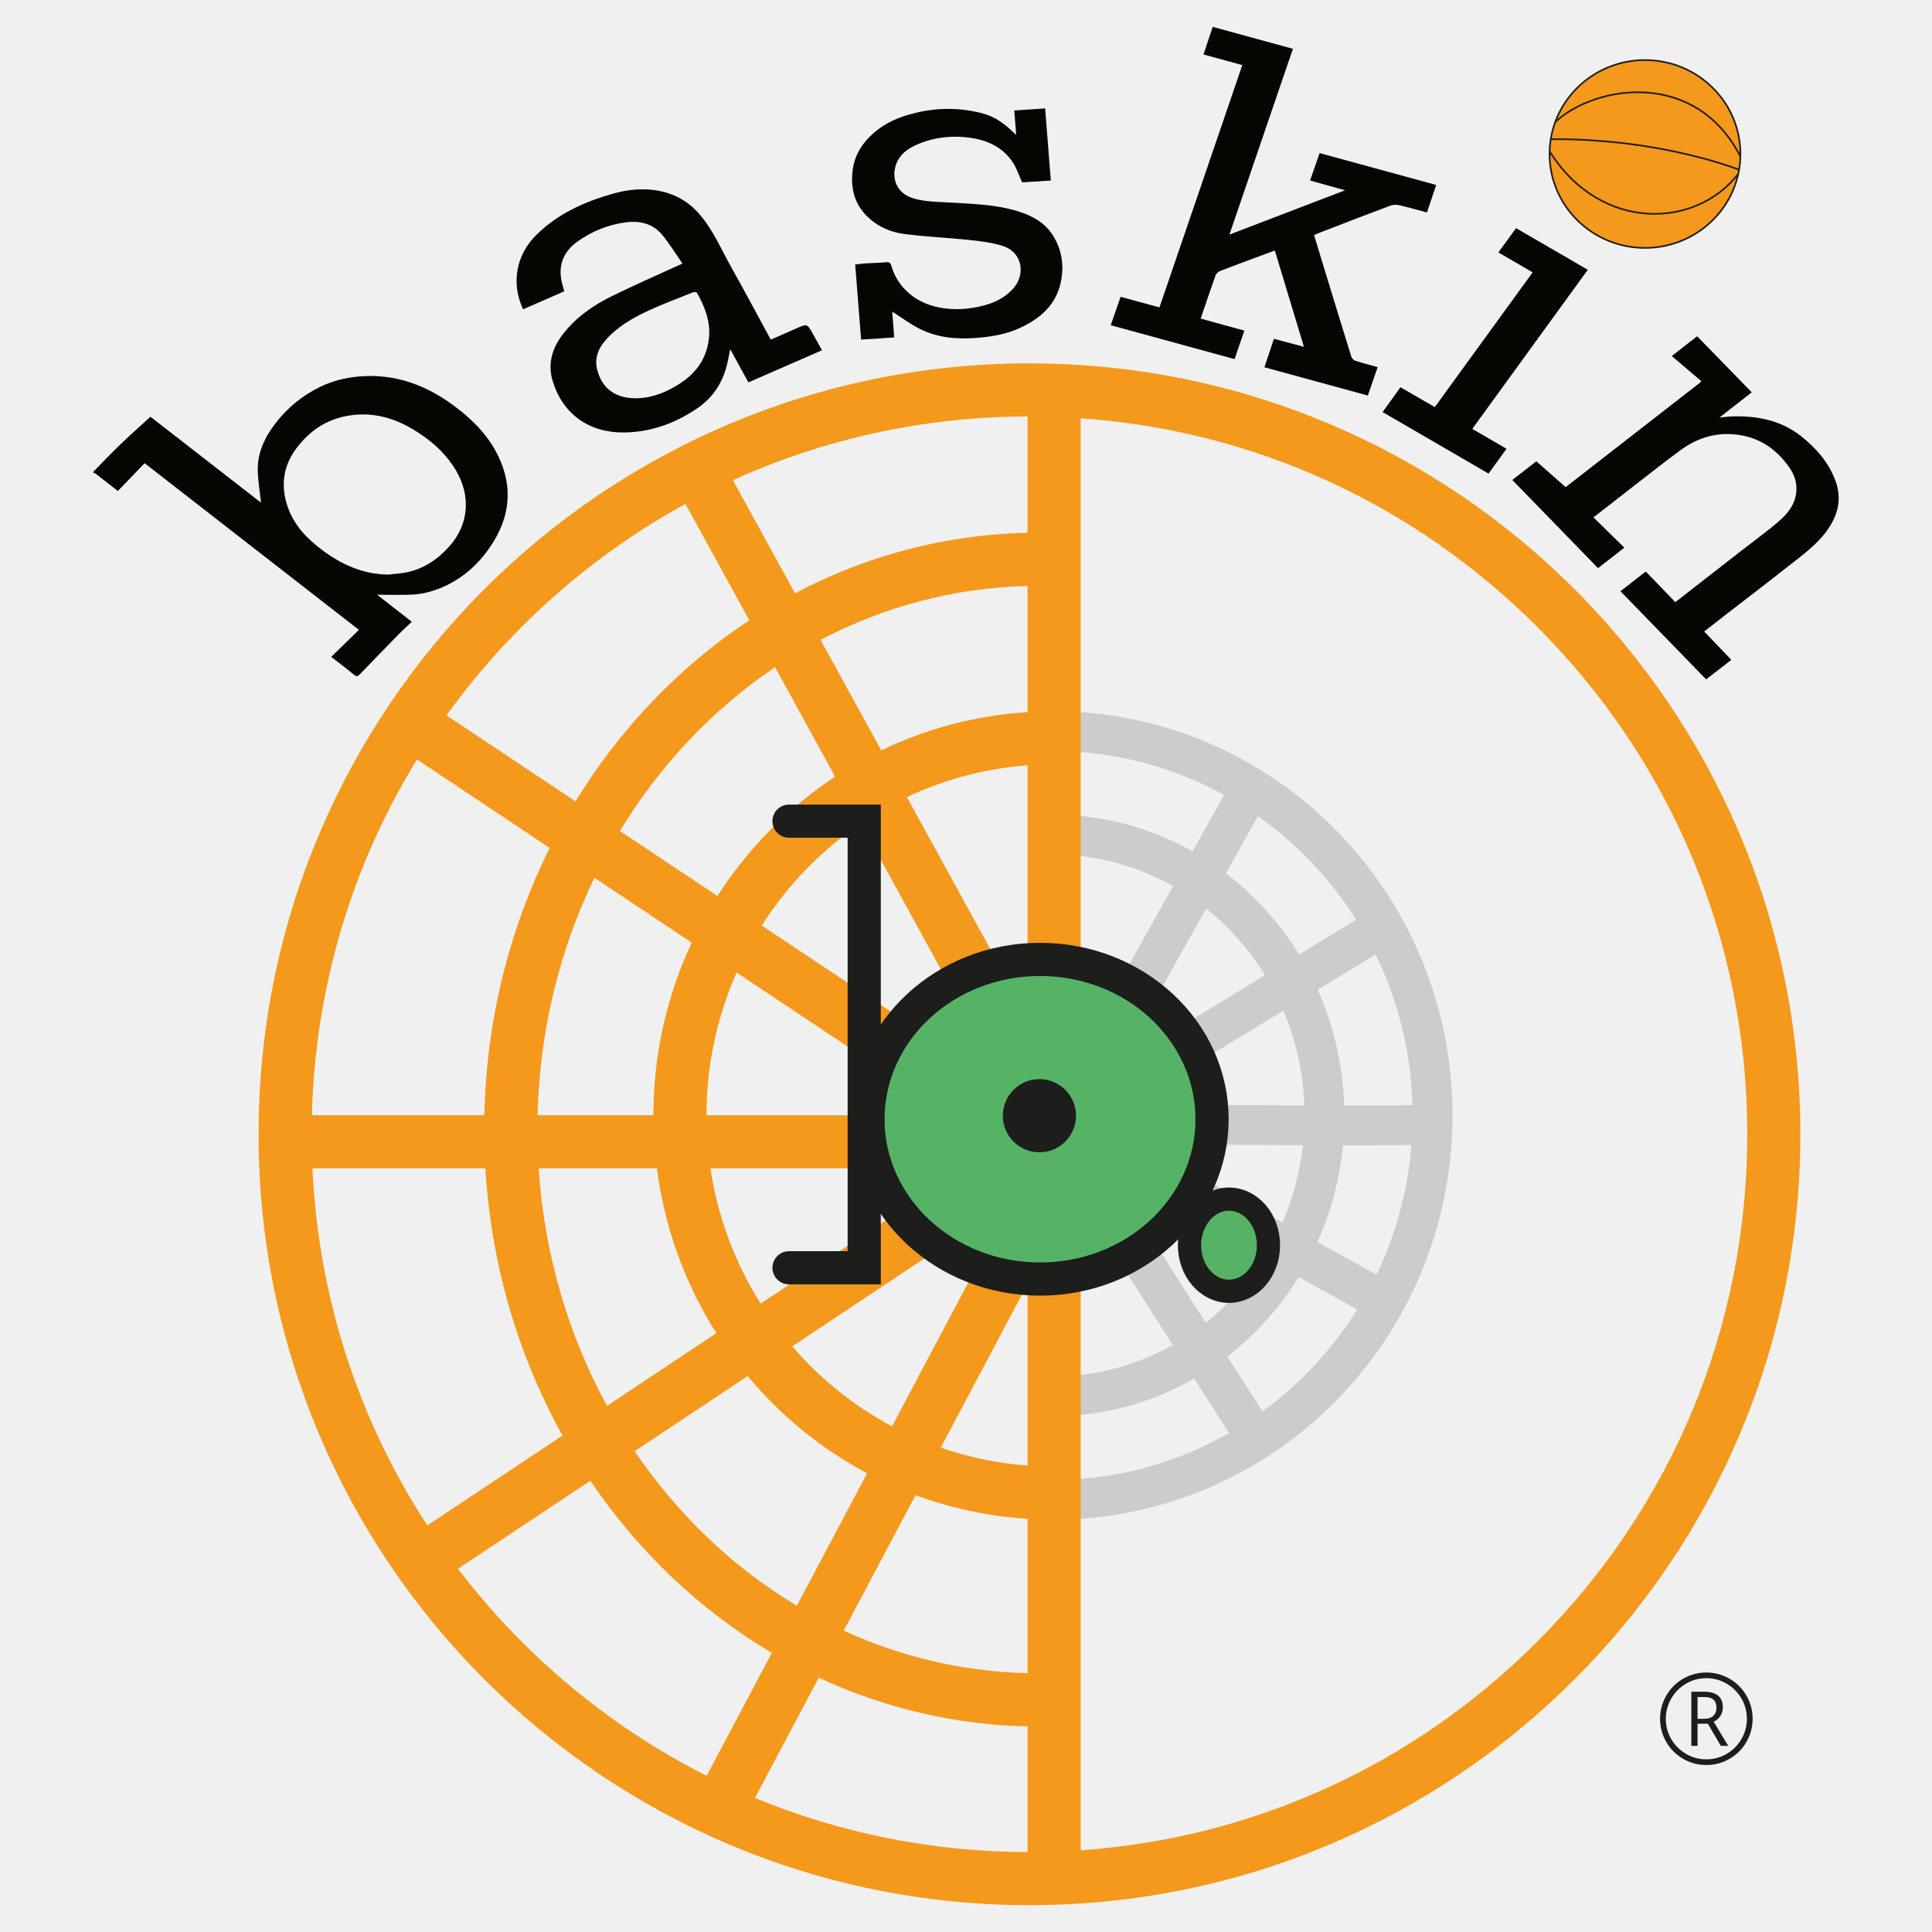
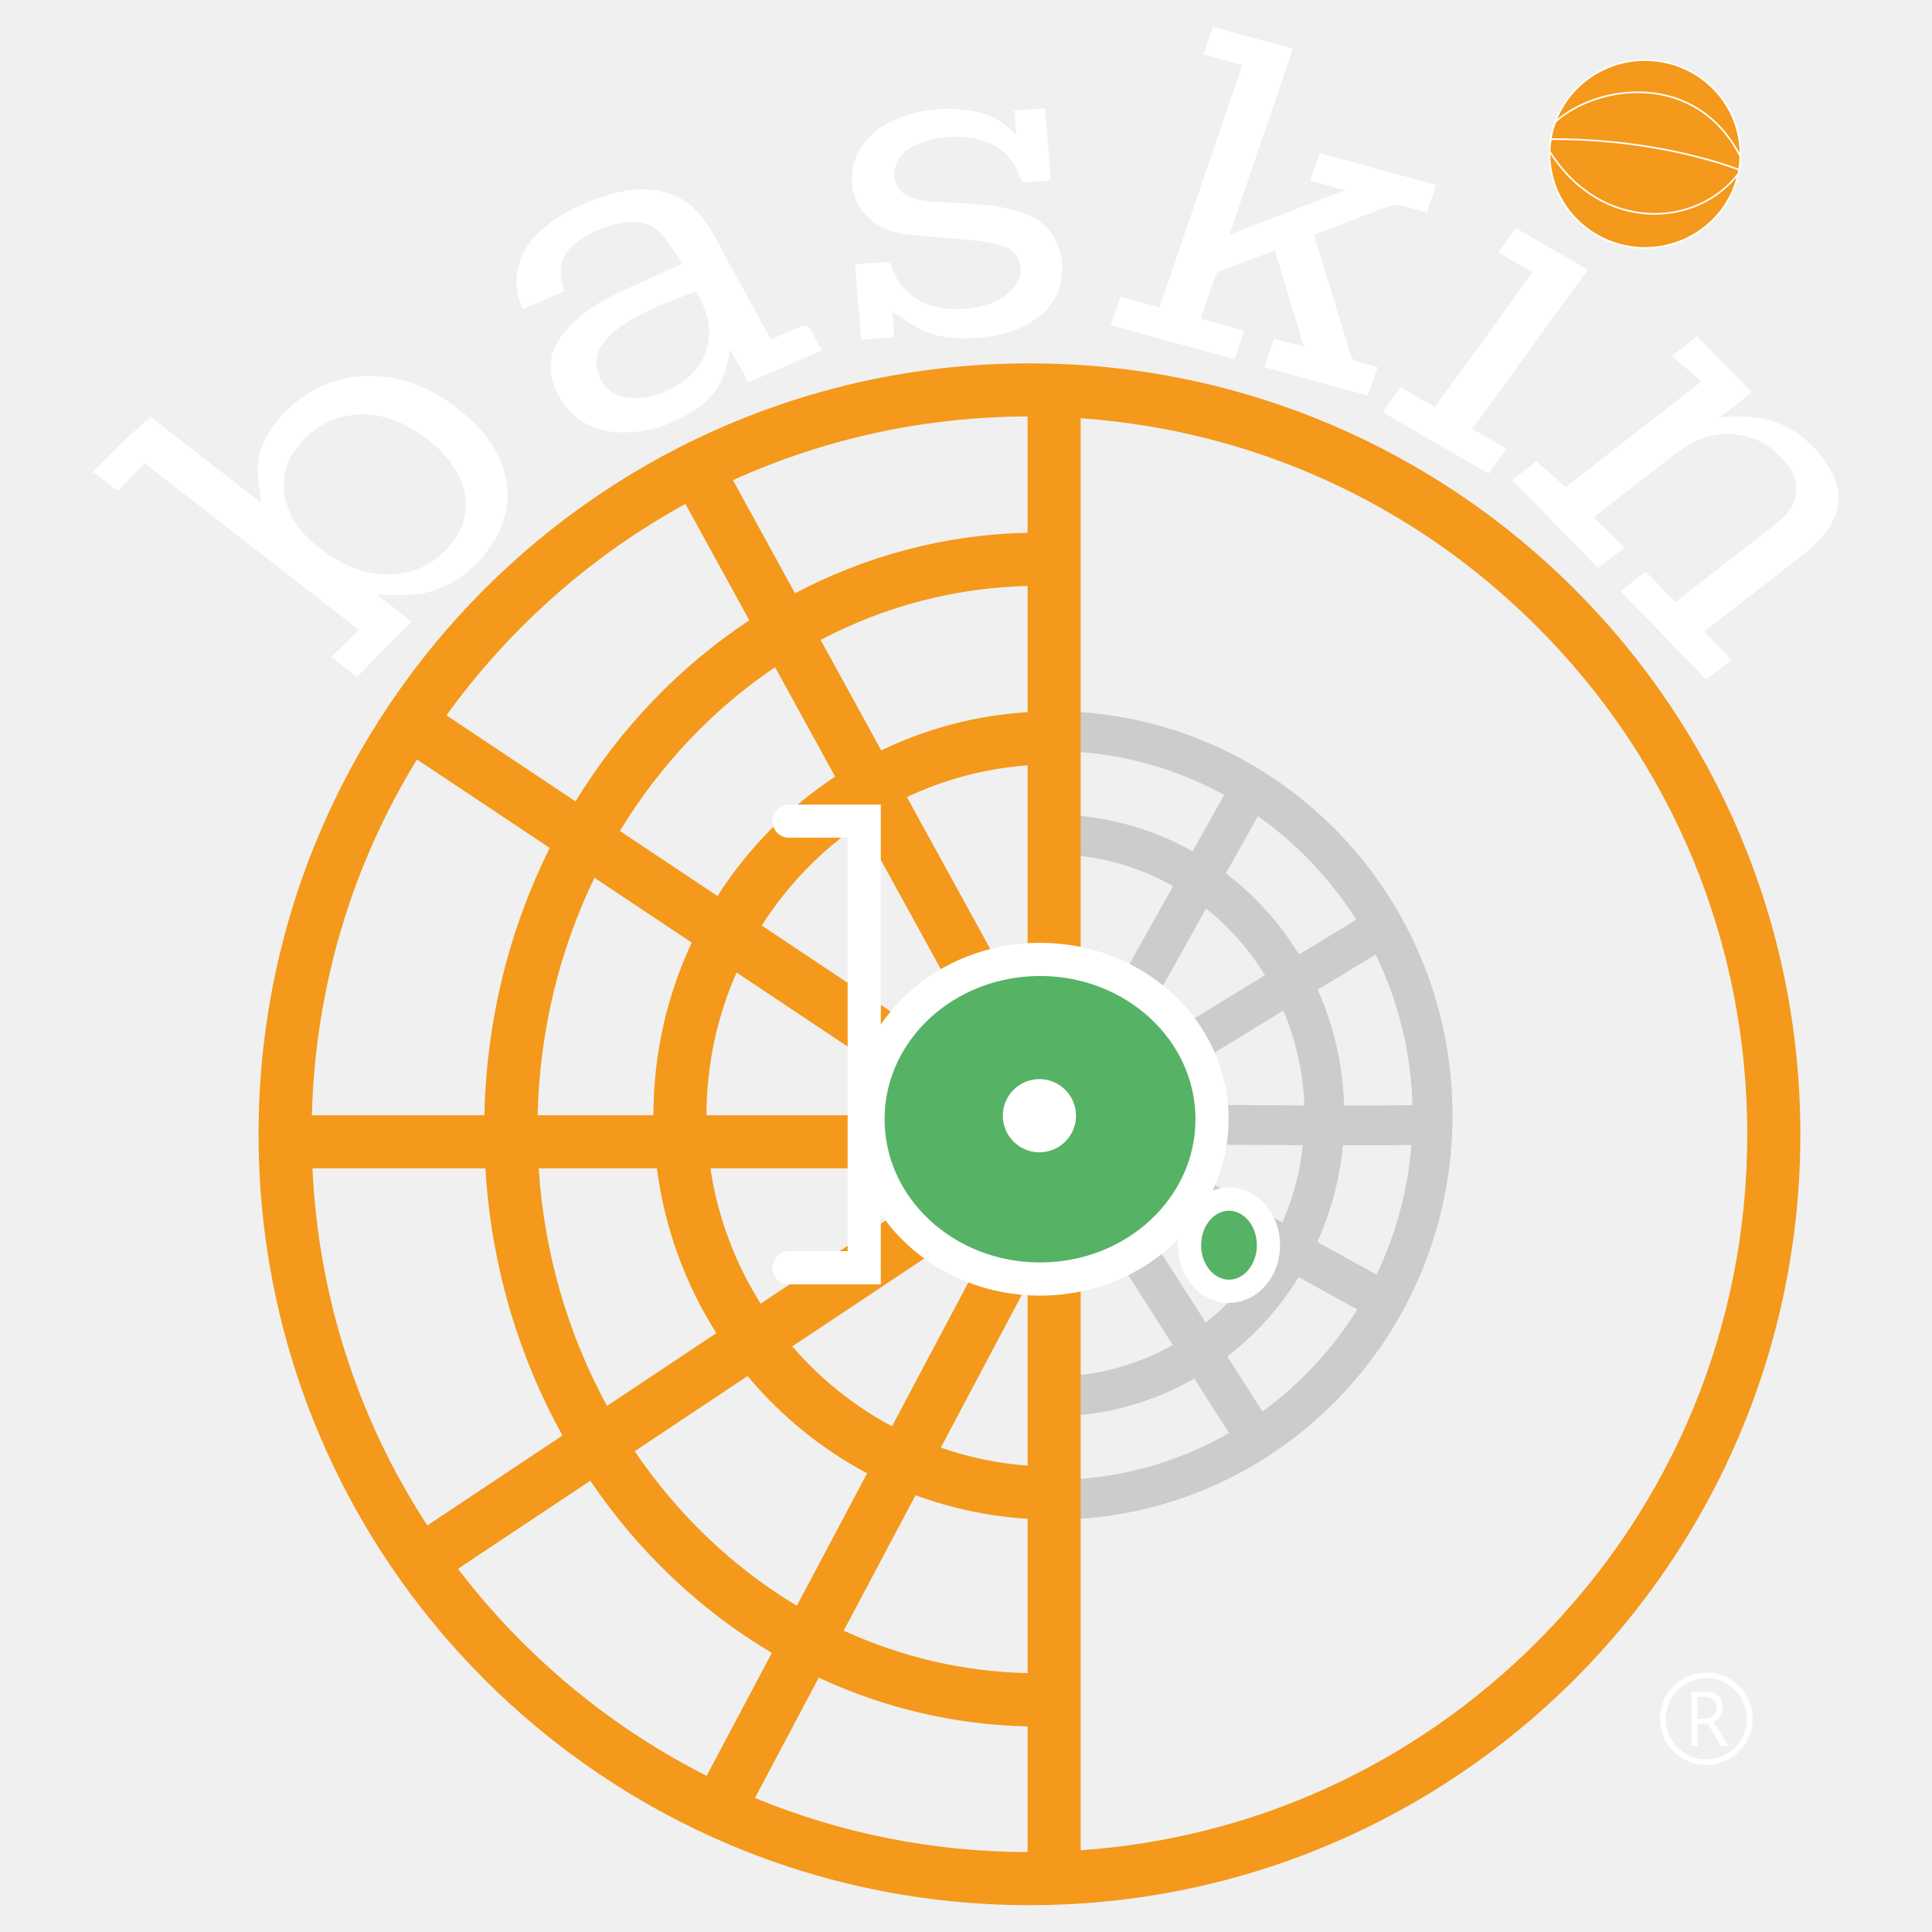
<svg xmlns="http://www.w3.org/2000/svg" version="1.1" id="svg2" xml:space="preserve" width="3600" height="3600" viewBox="0 0 3600 3600">
  <defs id="defs6">
    <clipPath clipPathUnits="userSpaceOnUse" id="clipPath16">
      <path d="M 0,311.811 H 311.811 V 0 H 0 Z" id="path14" />
    </clipPath>
  </defs>
  <g id="g8" transform="matrix(1.333333,0,0,-1.333333,0,415.748)">
    <g id="g10" transform="matrix(9.269765,0,0,9.269765,-0.9589874,-2482.071)">
      <g id="g12" clip-path="url(#clipPath16)">
        <g id="g18" transform="translate(207.6273,109.2316)">
          <path d="m 0,0 c -2.969,1.626 -5.943,3.265 -8.92,4.916 2.029,4.509 3.368,9.415 3.86,14.58 0.244,0 0.484,-0.002 0.726,-0.002 3.2,0 6.401,0.019 9.598,0.049 C 4.709,12.586 2.883,5.988 0,0 m -17.192,-20.626 -5.291,8.285 c 4.244,3.278 7.884,7.337 10.746,11.959 2.947,-1.635 5.894,-3.259 8.837,-4.871 -3.746,-6.009 -8.609,-11.231 -14.292,-15.373 m -8.55,13.386 -14.564,22.801 c 4.112,-2.29 8.207,-4.58 12.239,-6.835 3.647,-2.041 7.35,-4.112 11.067,-6.183 -2.362,-3.752 -5.321,-7.063 -8.742,-9.783 m 0.055,62.429 c 3.489,-2.786 6.496,-6.185 8.875,-10.042 -3.096,-1.888 -6.177,-3.77 -9.212,-5.626 -4.214,-2.575 -8.5,-5.194 -12.818,-7.824 z m 14.591,-35.675 c -0.452,-4.114 -1.518,-8.034 -3.1,-11.664 -3.674,2.046 -7.334,4.093 -10.941,6.111 -3.359,1.88 -6.766,3.784 -10.186,5.691 4.371,-0.015 8.725,-0.043 13.012,-0.073 3.7,-0.026 7.45,-0.049 11.215,-0.065 m -11.172,6.065 c -4.922,0.035 -9.927,0.069 -14.954,0.081 4.827,2.939 9.623,5.868 14.326,8.742 2.917,1.783 5.875,3.589 8.847,5.403 1.87,-4.404 2.984,-9.226 3.169,-14.292 -3.822,0.016 -7.632,0.04 -11.388,0.066 m 4.382,43.54 c 5.901,-4.159 10.946,-9.472 14.823,-15.616 -2.876,-1.739 -5.75,-3.483 -8.614,-5.226 -2.92,4.744 -6.664,8.894 -11.034,12.225 z M 5.418,25.548 c -3.427,-0.034 -6.861,-0.051 -10.297,-0.049 -0.197,6.22 -1.603,12.12 -3.99,17.463 2.904,1.767 5.817,3.536 8.733,5.301 3.361,-6.886 5.329,-14.582 5.554,-22.715 m -54.197,59.394 v -6 c 9.336,0 18.128,-2.403 25.806,-6.629 l -4.758,-8.498 c -6.251,3.528 -13.422,5.536 -21.048,5.536 v -6 c 6.553,0 12.724,-1.734 18.109,-4.782 l -17.335,-30.955 -0.774,1.213 V 17.68 l 18.064,-28.283 c -5.374,-3.031 -11.529,-4.754 -18.064,-4.754 v -6 c 7.73,0 14.991,2.068 21.301,5.687 l 5.249,-8.217 c -7.854,-4.487 -16.909,-7.061 -26.55,-7.061 v -6 c 33.267,0 60.236,27.286 60.236,60.945 0,33.659 -26.969,60.945 -60.236,60.945" style="fill:#cccccc;fill-opacity:1;fill-rule:nonzero;stroke:none" id="path20" />
        </g>
        <g id="g22" transform="translate(231.8285,53.8702)">
          <path d="m 0,0 c -18.61,-18.609 -42.805,-29.604 -68.805,-31.424 v 18.909 8.054 23.036 8.023 38.701 20.814 46.006 8.022 18.784 8.054 17.492 C -42.805,182.65 -18.61,171.657 0,153.047 20.439,132.607 31.696,105.43 31.696,76.523 31.696,47.617 20.439,20.44 0,0 m -76.805,167.209 c -12.563,-0.27 -24.445,-3.521 -35.063,-9.124 l -9.359,17.05 c 13.778,6.254 28.845,9.566 44.422,9.606 z m 0,-27.041 c -7.857,-0.499 -15.306,-2.512 -22.061,-5.77 l -9.142,16.655 c 9.472,4.984 20.046,7.864 31.203,8.133 z m 0,-45.96 -18.194,33.146 c 5.6,2.649 11.735,4.315 18.194,4.792 z m 0,-67.638 c -4.549,0.336 -8.936,1.262 -13.09,2.708 l 13.09,24.68 z m 0,-31.291 c -9.808,0.237 -19.168,2.482 -27.721,6.413 l 10.831,20.421 c 5.318,-1.97 10.991,-3.19 16.89,-3.565 z m 0,-26.972 c -14.334,0.036 -28.238,2.838 -41.102,8.158 l 9.62,18.137 c 9.683,-4.51 20.313,-7.107 31.482,-7.347 z M -153.047,0 c -3.483,3.483 -6.693,7.166 -9.633,11.016 l 19.95,13.274 c 7.221,-10.666 16.565,-19.559 27.367,-25.956 l -9.829,-18.53 c -10.17,5.13 -19.567,11.907 -27.855,20.196 m -31.576,71.39 h 26.075 c 0.872,-14.66 5.004,-28.362 11.626,-40.28 L -167.298,17.552 C -177.732,33.541 -183.723,52 -184.623,71.39 m 15.763,61.639 20.008,-13.339 c -6.004,-12.054 -9.533,-25.749 -9.851,-40.3 h -26.003 c 0.497,19.223 5.988,37.597 15.846,53.639 m 45.302,-20.587 -14.711,9.807 c 6.053,9.951 14.044,18.393 23.394,24.688 l 9.056,-16.498 c -7.088,-4.673 -13.138,-10.813 -17.739,-17.997 m 6.675,-4.45 c 3.89,6.107 8.977,11.358 14.934,15.398 L -80,83.404 Z m 4.595,-63.445 33.129,22.044 -18.086,-34.098 c -5.723,3.057 -10.818,7.158 -15.043,12.054 m -6.728,-4.477 c 4.995,-5.985 11.108,-10.979 18.015,-14.659 L -111.595,5.438 c -9.621,5.773 -17.963,13.75 -24.446,23.304 z m 32.627,31.32 -30.661,-20.403 c -3.822,6.077 -6.465,12.986 -7.575,20.403 z m -38.827,8 c 0.005,7.66 1.634,14.938 4.539,21.517 L -88.401,79.39 Z m -25.462,0 c 0.309,12.889 3.367,25.044 8.573,35.802 l 14.665,-9.776 c -3.696,-7.894 -5.771,-16.714 -5.776,-26.026 z m 17.991,-8 c 1.169,-9.061 4.303,-17.491 8.959,-24.846 l -16.48,-10.966 c -5.81,10.637 -9.458,22.809 -10.308,35.812 z m -20.36,81.657 c 7.412,7.412 15.714,13.61 24.659,18.508 l 9.632,-17.546 c -10.487,-6.921 -19.443,-16.261 -26.205,-27.298 l -19.461,12.974 c 3.397,4.706 7.19,9.177 11.375,13.362 m 76.523,39.697 c -64.186,0 -116.22,-52.034 -116.22,-116.221 0,-64.186 52.034,-116.22 116.22,-116.22 64.187,0 116.22,52.034 116.22,116.22 0,64.187 -52.033,116.221 -116.22,116.221" style="fill:#f4991b;fill-opacity:1;fill-rule:nonzero;stroke:none" id="path24" />
        </g>
        <g id="g26" transform="translate(262.4886,278.1812)">
          <path d="m 0,0 c 0,-7.821 -6.441,-14.161 -14.387,-14.161 -7.944,0 -14.385,6.34 -14.385,14.161 0,7.82 6.441,14.16 14.385,14.16 C -6.441,14.16 0,7.82 0,0" style="fill:#f4991b;fill-opacity:1;fill-rule:nonzero;stroke:none" id="path28" />
        </g>
        <g id="g30" transform="translate(262.4886,278.1812)">
-           <path d="m 0,0 c 0,-7.821 -6.441,-14.161 -14.387,-14.161 -7.944,0 -14.385,6.34 -14.385,14.161 0,7.82 6.441,14.16 14.385,14.16 C -6.441,14.16 0,7.82 0,0 Z" style="fill:none;stroke:#1d1d1b;stroke-width:0.25;stroke-linecap:butt;stroke-linejoin:miter;stroke-miterlimit:10;stroke-dasharray:none;stroke-opacity:1" id="path32" />
+           <path d="m 0,0 c 0,-7.821 -6.441,-14.161 -14.387,-14.161 -7.944,0 -14.385,6.34 -14.385,14.161 0,7.82 6.441,14.16 14.385,14.16 C -6.441,14.16 0,7.82 0,0 Z" style="fill:none;stroke:#ffffff;stroke-width:0.25;stroke-linecap:butt;stroke-linejoin:miter;stroke-miterlimit:10;stroke-dasharray:none;stroke-opacity:1" id="path32" />
        </g>
        <g id="g34" transform="translate(234.5756,283.0099)">
-           <path d="M 0,0 C 6.19,5.665 21.19,7.887 27.905,-5.188" style="fill:none;stroke:#1d1d1b;stroke-width:0.25;stroke-linecap:butt;stroke-linejoin:miter;stroke-miterlimit:10;stroke-dasharray:none;stroke-opacity:1" id="path36" />
+           <path d="M 0,0 C 6.19,5.665 21.19,7.887 27.905,-5.188" style="fill:none;stroke:#ffffff;stroke-width:0.25;stroke-linecap:butt;stroke-linejoin:miter;stroke-miterlimit:10;stroke-dasharray:none;stroke-opacity:1" id="path36" />
        </g>
        <g id="g38" transform="translate(233.725,278.5709)">
-           <path d="M 0,0 C 7.781,-12.34 22.189,-11.563 28.441,-3.376" style="fill:none;stroke:#1d1d1b;stroke-width:0.25;stroke-linecap:butt;stroke-linejoin:miter;stroke-miterlimit:10;stroke-dasharray:none;stroke-opacity:1" id="path40" />
+           <path d="M 0,0 C 7.781,-12.34 22.189,-11.563 28.441,-3.376" style="fill:none;stroke:#ffffff;stroke-width:0.25;stroke-linecap:butt;stroke-linejoin:miter;stroke-miterlimit:10;stroke-dasharray:none;stroke-opacity:1" id="path40" />
        </g>
        <g id="g42" transform="translate(262.2875,275.8224)">
-           <path d="M 0,0 C -7.596,2.749 -17.707,4.672 -28.392,4.594" style="fill:none;stroke:#1d1d1b;stroke-width:0.25;stroke-linecap:butt;stroke-linejoin:miter;stroke-miterlimit:10;stroke-dasharray:none;stroke-opacity:1" id="path44" />
+           <path d="M 0,0 C -7.596,2.749 -17.707,4.672 -28.392,4.594" style="fill:none;stroke:#ffffff;stroke-width:0.25;stroke-linecap:butt;stroke-linejoin:miter;stroke-miterlimit:10;stroke-dasharray:none;stroke-opacity:1" id="path44" />
        </g>
        <g id="g46" transform="translate(256.0267,42.2716)">
-           <path d="m 0,0 h 1.039 c 0.563,0 1.005,0.145 1.326,0.432 0.322,0.288 0.483,0.707 0.483,1.257 0,1.064 -0.61,1.596 -1.828,1.596 H 0 Z M 3.813,1.735 C 3.813,1.247 3.693,0.815 3.455,0.441 3.217,0.066 2.875,-0.226 2.43,-0.436 L 4.629,-4.082 H 3.506 l -1.947,3.34 H 0 v -3.34 H -0.937 V 4.082 H 1.02 C 1.904,4.082 2.591,3.891 3.08,3.508 3.568,3.124 3.813,2.533 3.813,1.735 M -4.787,0 c 0,-1.101 0.273,-2.119 0.82,-3.057 0.548,-0.936 1.291,-1.68 2.232,-2.23 0.94,-0.551 1.961,-0.826 3.061,-0.826 1.101,0 2.12,0.273 3.057,0.821 0.937,0.547 1.68,1.291 2.231,2.231 0.551,0.94 0.825,1.96 0.825,3.061 0,1.076 -0.263,2.082 -0.793,3.016 C 6.118,3.949 5.379,4.701 4.43,5.27 3.479,5.839 2.445,6.123 1.326,6.123 0.237,6.123 -0.778,5.85 -1.722,5.303 -2.665,4.755 -3.411,4.005 -3.962,3.053 -4.513,2.101 -4.787,1.083 -4.787,0 M -5.65,0 c 0,1.237 0.309,2.397 0.927,3.479 0.619,1.083 1.469,1.936 2.551,2.561 1.083,0.625 2.249,0.937 3.498,0.937 1.237,0 2.397,-0.309 3.479,-0.928 C 5.888,5.431 6.741,4.58 7.365,3.498 7.99,2.416 8.303,1.25 8.303,0 c 0,-1.218 -0.3,-2.362 -0.901,-3.432 -0.599,-1.07 -1.44,-1.926 -2.523,-2.57 -1.082,-0.644 -2.267,-0.965 -3.553,-0.965 -1.28,0 -2.462,0.321 -3.544,0.96 -1.082,0.641 -1.925,1.495 -2.528,2.566 C -5.349,-2.371 -5.65,-1.225 -5.65,0" style="fill:#1d1d1b;fill-opacity:1;fill-rule:nonzero;stroke:none" id="path48" />
+           <path d="m 0,0 h 1.039 c 0.563,0 1.005,0.145 1.326,0.432 0.322,0.288 0.483,0.707 0.483,1.257 0,1.064 -0.61,1.596 -1.828,1.596 H 0 Z M 3.813,1.735 C 3.813,1.247 3.693,0.815 3.455,0.441 3.217,0.066 2.875,-0.226 2.43,-0.436 L 4.629,-4.082 H 3.506 l -1.947,3.34 H 0 v -3.34 H -0.937 V 4.082 H 1.02 C 1.904,4.082 2.591,3.891 3.08,3.508 3.568,3.124 3.813,2.533 3.813,1.735 M -4.787,0 c 0,-1.101 0.273,-2.119 0.82,-3.057 0.548,-0.936 1.291,-1.68 2.232,-2.23 0.94,-0.551 1.961,-0.826 3.061,-0.826 1.101,0 2.12,0.273 3.057,0.821 0.937,0.547 1.68,1.291 2.231,2.231 0.551,0.94 0.825,1.96 0.825,3.061 0,1.076 -0.263,2.082 -0.793,3.016 C 6.118,3.949 5.379,4.701 4.43,5.27 3.479,5.839 2.445,6.123 1.326,6.123 0.237,6.123 -0.778,5.85 -1.722,5.303 -2.665,4.755 -3.411,4.005 -3.962,3.053 -4.513,2.101 -4.787,1.083 -4.787,0 M -5.65,0 c 0,1.237 0.309,2.397 0.927,3.479 0.619,1.083 1.469,1.936 2.551,2.561 1.083,0.625 2.249,0.937 3.498,0.937 1.237,0 2.397,-0.309 3.479,-0.928 C 5.888,5.431 6.741,4.58 7.365,3.498 7.99,2.416 8.303,1.25 8.303,0 c 0,-1.218 -0.3,-2.362 -0.901,-3.432 -0.599,-1.07 -1.44,-1.926 -2.523,-2.57 -1.082,-0.644 -2.267,-0.965 -3.553,-0.965 -1.28,0 -2.462,0.321 -3.544,0.96 -1.082,0.641 -1.925,1.495 -2.528,2.566 C -5.349,-2.371 -5.65,-1.225 -5.65,0" style="fill:#ffffff;fill-opacity:1;fill-rule:nonzero;stroke:none" id="path48" />
        </g>
        <g id="g50" transform="translate(58.5751,214.7706)">
-           <path d="m 0,0 c 0.907,0.103 1.825,0.146 2.718,0.319 2.64,0.512 4.742,1.928 6.525,3.91 3.04,3.378 3.256,7.704 1.034,11.46 -1.6,2.706 -3.913,4.681 -6.57,6.259 -3.158,1.875 -6.551,2.678 -10.214,1.906 -2.98,-0.629 -5.322,-2.274 -7.159,-4.653 -2.163,-2.803 -2.564,-5.89 -1.355,-9.202 0.986,-2.703 2.915,-4.644 5.153,-6.321 C -6.948,1.49 -3.739,0.064 0,0 m -44.402,15.506 c 1.349,1.369 2.669,2.767 4.053,4.099 1.472,1.416 3.005,2.768 4.56,4.194 5.43,-4.221 11.115,-8.64 16.669,-12.958 -0.166,1.559 -0.45,3.196 -0.49,4.838 -0.064,2.641 1.007,4.93 2.57,6.999 1.845,2.443 4.156,4.348 6.914,5.663 1.755,0.838 3.625,1.325 5.581,1.51 C 1.232,30.4 6.18,28.445 10.64,24.94 12.864,23.192 14.831,21.217 16.208,18.715 18.74,14.113 18.711,9.528 15.977,5.037 14.258,2.212 11.975,-0.073 8.976,-1.558 7.311,-2.382 5.541,-2.921 3.686,-3.015 1.926,-3.103 0.159,-3.034 -1.622,-3.034 0.056,-4.343 1.771,-5.68 3.612,-7.117 2.942,-7.753 2.295,-8.331 1.688,-8.948 c -1.98,-2.016 -3.951,-4.041 -5.91,-6.078 -0.327,-0.34 -0.527,-0.375 -0.918,-0.047 -1.071,0.9 -2.198,1.734 -3.398,2.668 1.401,1.366 2.767,2.697 4.179,4.073 -10.787,8.39 -21.545,16.757 -32.308,25.127 -1.362,-1.414 -2.68,-2.782 -4.034,-4.189 -1.134,0.884 -2.234,1.744 -3.339,2.597 -0.102,0.078 -0.24,0.109 -0.362,0.162 z" style="fill:#050602;fill-opacity:1;fill-rule:nonzero;stroke:none" id="path52" />
+           <path d="m 0,0 c 0.907,0.103 1.825,0.146 2.718,0.319 2.64,0.512 4.742,1.928 6.525,3.91 3.04,3.378 3.256,7.704 1.034,11.46 -1.6,2.706 -3.913,4.681 -6.57,6.259 -3.158,1.875 -6.551,2.678 -10.214,1.906 -2.98,-0.629 -5.322,-2.274 -7.159,-4.653 -2.163,-2.803 -2.564,-5.89 -1.355,-9.202 0.986,-2.703 2.915,-4.644 5.153,-6.321 C -6.948,1.49 -3.739,0.064 0,0 m -44.402,15.506 c 1.349,1.369 2.669,2.767 4.053,4.099 1.472,1.416 3.005,2.768 4.56,4.194 5.43,-4.221 11.115,-8.64 16.669,-12.958 -0.166,1.559 -0.45,3.196 -0.49,4.838 -0.064,2.641 1.007,4.93 2.57,6.999 1.845,2.443 4.156,4.348 6.914,5.663 1.755,0.838 3.625,1.325 5.581,1.51 C 1.232,30.4 6.18,28.445 10.64,24.94 12.864,23.192 14.831,21.217 16.208,18.715 18.74,14.113 18.711,9.528 15.977,5.037 14.258,2.212 11.975,-0.073 8.976,-1.558 7.311,-2.382 5.541,-2.921 3.686,-3.015 1.926,-3.103 0.159,-3.034 -1.622,-3.034 0.056,-4.343 1.771,-5.68 3.612,-7.117 2.942,-7.753 2.295,-8.331 1.688,-8.948 c -1.98,-2.016 -3.951,-4.041 -5.91,-6.078 -0.327,-0.34 -0.527,-0.375 -0.918,-0.047 -1.071,0.9 -2.198,1.734 -3.398,2.668 1.401,1.366 2.767,2.697 4.179,4.073 -10.787,8.39 -21.545,16.757 -32.308,25.127 -1.362,-1.414 -2.68,-2.782 -4.034,-4.189 -1.134,0.884 -2.234,1.744 -3.339,2.597 -0.102,0.078 -0.24,0.109 -0.362,0.162 z" style="fill:#ffffff;fill-opacity:1;fill-rule:nonzero;stroke:none" id="path52" />
        </g>
        <g id="g54" transform="translate(207.8031,246.0509)">
-           <path d="m 0,0 c -0.506,-1.458 -0.992,-2.862 -1.485,-4.284 -5.179,1.415 -10.358,2.829 -15.591,4.259 0.475,1.423 0.937,2.805 1.434,4.293 1.474,-0.395 2.943,-0.788 4.524,-1.211 -1.469,4.862 -2.915,9.652 -4.385,14.522 -1.013,-0.375 -1.968,-0.727 -2.922,-1.082 -1.763,-0.657 -3.532,-1.302 -5.285,-1.989 -0.283,-0.111 -0.617,-0.37 -0.714,-0.638 -0.771,-2.144 -1.492,-4.307 -2.259,-6.556 2.194,-0.605 4.36,-1.203 6.579,-1.815 -0.497,-1.451 -0.977,-2.852 -1.47,-4.292 -6.226,1.703 -12.434,3.401 -18.674,5.108 0.511,1.465 0.997,2.863 1.491,4.283 1.953,-0.532 3.857,-1.05 5.859,-1.595 4.157,12.162 8.312,24.315 12.488,36.529 -1.979,0.542 -3.879,1.063 -5.851,1.604 0.465,1.394 0.919,2.753 1.391,4.165 4.021,-1.102 8.031,-2.2 12.092,-3.313 -3.175,-9.289 -6.351,-18.583 -9.572,-28.007 5.828,2.232 11.544,4.422 17.432,6.678 -1.844,0.514 -3.533,0.986 -5.276,1.472 0.477,1.375 0.946,2.725 1.437,4.137 C -2.891,30.664 2.937,29.071 8.821,27.461 8.35,26.058 7.893,24.695 7.429,23.315 6.023,23.688 4.641,24.088 3.24,24.408 2.818,24.505 2.305,24.494 1.904,24.343 -1.75,22.972 -5.39,21.56 -9.032,20.157 -9.205,20.09 -9.367,19.998 -9.589,19.891 c 0.551,-1.806 1.097,-3.6 1.645,-5.392 C -6.625,10.183 -5.311,5.865 -3.967,1.556 -3.89,1.308 -3.599,1.029 -3.349,0.948 -2.266,0.601 -1.16,0.321 0,0" style="fill:#050602;fill-opacity:1;fill-rule:nonzero;stroke:none" id="path56" />
+           <path d="m 0,0 c -0.506,-1.458 -0.992,-2.862 -1.485,-4.284 -5.179,1.415 -10.358,2.829 -15.591,4.259 0.475,1.423 0.937,2.805 1.434,4.293 1.474,-0.395 2.943,-0.788 4.524,-1.211 -1.469,4.862 -2.915,9.652 -4.385,14.522 -1.013,-0.375 -1.968,-0.727 -2.922,-1.082 -1.763,-0.657 -3.532,-1.302 -5.285,-1.989 -0.283,-0.111 -0.617,-0.37 -0.714,-0.638 -0.771,-2.144 -1.492,-4.307 -2.259,-6.556 2.194,-0.605 4.36,-1.203 6.579,-1.815 -0.497,-1.451 -0.977,-2.852 -1.47,-4.292 -6.226,1.703 -12.434,3.401 -18.674,5.108 0.511,1.465 0.997,2.863 1.491,4.283 1.953,-0.532 3.857,-1.05 5.859,-1.595 4.157,12.162 8.312,24.315 12.488,36.529 -1.979,0.542 -3.879,1.063 -5.851,1.604 0.465,1.394 0.919,2.753 1.391,4.165 4.021,-1.102 8.031,-2.2 12.092,-3.313 -3.175,-9.289 -6.351,-18.583 -9.572,-28.007 5.828,2.232 11.544,4.422 17.432,6.678 -1.844,0.514 -3.533,0.986 -5.276,1.472 0.477,1.375 0.946,2.725 1.437,4.137 C -2.891,30.664 2.937,29.071 8.821,27.461 8.35,26.058 7.893,24.695 7.429,23.315 6.023,23.688 4.641,24.088 3.24,24.408 2.818,24.505 2.305,24.494 1.904,24.343 -1.75,22.972 -5.39,21.56 -9.032,20.157 -9.205,20.09 -9.367,19.998 -9.589,19.891 c 0.551,-1.806 1.097,-3.6 1.645,-5.392 C -6.625,10.183 -5.311,5.865 -3.967,1.556 -3.89,1.308 -3.599,1.029 -3.349,0.948 -2.266,0.601 -1.16,0.321 0,0" style="fill:#ffffff;fill-opacity:1;fill-rule:nonzero;stroke:none" id="path56" />
        </g>
        <g id="g58" transform="translate(256.5961,243.9352)">
-           <path d="m 0,0 c -1.47,1.247 -2.939,2.493 -4.459,3.782 1.392,1.085 2.567,2.001 3.828,2.985 C 2.091,3.973 4.826,1.165 7.603,-1.685 6.012,-2.927 4.458,-4.141 2.735,-5.486 c 0.802,0.07 1.415,0.156 2.031,0.172 3.761,0.099 7.31,-0.617 10.319,-3.019 2.235,-1.786 4.103,-3.917 5.124,-6.644 1.02,-2.73 0.411,-5.227 -1.254,-7.541 -1.586,-2.205 -3.775,-3.751 -5.864,-5.399 -3.038,-2.4 -6.119,-4.745 -9.181,-7.115 -1.161,-0.899 -2.318,-1.803 -3.483,-2.711 1.383,-1.442 2.732,-2.848 4.098,-4.272 -1.262,-0.981 -2.506,-1.947 -3.797,-2.95 -4.3,4.425 -8.591,8.841 -12.918,13.295 1.263,0.983 2.514,1.957 3.816,2.97 1.491,-1.546 2.96,-3.068 4.455,-4.617 3.299,2.568 6.584,5.127 9.87,7.685 1.86,1.446 3.767,2.835 5.565,4.354 1.724,1.457 3.05,3.194 2.79,5.659 -0.116,1.093 -0.602,2.034 -1.251,2.911 -1.766,2.391 -4.06,4.001 -6.993,4.538 -3.401,0.622 -6.509,-0.243 -9.259,-2.276 -2.722,-2.011 -5.37,-4.121 -8.048,-6.192 -1.676,-1.297 -3.347,-2.602 -5.017,-3.901 1.545,-1.513 3.073,-3.009 4.661,-4.565 -1.405,-1.091 -2.661,-2.067 -3.972,-3.085 -4.32,4.443 -8.6,8.845 -12.923,13.293 1.283,0.996 2.528,1.962 3.624,2.813 1.465,-1.292 2.89,-2.549 4.418,-3.896 6.596,5.128 13.384,10.405 20.171,15.683 C -0.188,-0.197 -0.094,-0.099 0,0" style="fill:#050602;fill-opacity:1;fill-rule:nonzero;stroke:none" id="path60" />
+           <path d="m 0,0 c -1.47,1.247 -2.939,2.493 -4.459,3.782 1.392,1.085 2.567,2.001 3.828,2.985 C 2.091,3.973 4.826,1.165 7.603,-1.685 6.012,-2.927 4.458,-4.141 2.735,-5.486 c 0.802,0.07 1.415,0.156 2.031,0.172 3.761,0.099 7.31,-0.617 10.319,-3.019 2.235,-1.786 4.103,-3.917 5.124,-6.644 1.02,-2.73 0.411,-5.227 -1.254,-7.541 -1.586,-2.205 -3.775,-3.751 -5.864,-5.399 -3.038,-2.4 -6.119,-4.745 -9.181,-7.115 -1.161,-0.899 -2.318,-1.803 -3.483,-2.711 1.383,-1.442 2.732,-2.848 4.098,-4.272 -1.262,-0.981 -2.506,-1.947 -3.797,-2.95 -4.3,4.425 -8.591,8.841 -12.918,13.295 1.263,0.983 2.514,1.957 3.816,2.97 1.491,-1.546 2.96,-3.068 4.455,-4.617 3.299,2.568 6.584,5.127 9.87,7.685 1.86,1.446 3.767,2.835 5.565,4.354 1.724,1.457 3.05,3.194 2.79,5.659 -0.116,1.093 -0.602,2.034 -1.251,2.911 -1.766,2.391 -4.06,4.001 -6.993,4.538 -3.401,0.622 -6.509,-0.243 -9.259,-2.276 -2.722,-2.011 -5.37,-4.121 -8.048,-6.192 -1.676,-1.297 -3.347,-2.602 -5.017,-3.901 1.545,-1.513 3.073,-3.009 4.661,-4.565 -1.405,-1.091 -2.661,-2.067 -3.972,-3.085 -4.32,4.443 -8.6,8.845 -12.923,13.293 1.283,0.996 2.528,1.962 3.624,2.813 1.465,-1.292 2.89,-2.549 4.418,-3.896 6.596,5.128 13.384,10.405 20.171,15.683 C -0.188,-0.197 -0.094,-0.099 0,0" style="fill:#ffffff;fill-opacity:1;fill-rule:nonzero;stroke:none" id="path60" />
        </g>
        <g id="g62" transform="translate(107.0302,251.2267)">
-           <path d="m 0,0 c 0.024,2.208 -0.803,4.15 -1.847,6.019 -0.06,0.107 -0.397,0.161 -0.549,0.1 -2.244,-0.896 -4.515,-1.741 -6.708,-2.751 -2.444,-1.127 -4.781,-2.463 -6.58,-4.545 -1.07,-1.24 -1.613,-2.687 -1.229,-4.296 0.739,-3.093 2.983,-4.469 6.038,-4.397 2.373,0.056 4.498,0.952 6.46,2.223 C -1.648,-5.856 -0.08,-3.35 0,0 m -4.037,10.437 c -0.985,1.413 -1.921,2.95 -3.053,4.325 -1.396,1.695 -3.354,2.159 -5.463,1.889 -2.686,-0.344 -5.147,-1.333 -7.34,-2.918 -2.268,-1.641 -2.988,-3.854 -2.227,-6.546 0.082,-0.291 0.168,-0.582 0.269,-0.931 -2.055,-0.899 -4.135,-1.809 -6.216,-2.719 -1.814,3.901 -1.079,8.143 1.942,11.157 3.214,3.208 7.2,5.016 11.486,6.245 2.386,0.683 4.825,0.933 7.277,0.415 2.378,-0.501 4.377,-1.694 5.957,-3.556 2.074,-2.444 3.302,-5.397 4.854,-8.151 1.977,-3.512 3.864,-7.075 5.827,-10.682 1.297,0.569 2.587,1.133 3.875,1.701 1.615,0.712 1.615,0.713 2.468,-0.818 0.452,-0.813 0.904,-1.626 1.382,-2.484 C 13.3,-4.251 9.621,-5.857 5.901,-7.479 4.979,-5.792 4.09,-4.167 3.165,-2.473 2.938,-3.515 2.79,-4.512 2.5,-5.467 1.752,-7.94 0.311,-9.953 -1.83,-11.403 c -3.345,-2.266 -7.034,-3.602 -11.098,-3.626 -5.277,-0.031 -9.195,2.848 -10.68,7.758 -0.785,2.597 -0.072,4.973 1.563,7.082 1.962,2.533 4.539,4.322 7.364,5.714 3.441,1.696 6.965,3.224 10.644,4.912" style="fill:#050602;fill-opacity:1;fill-rule:nonzero;stroke:none" id="path64" />
+           <path d="m 0,0 c 0.024,2.208 -0.803,4.15 -1.847,6.019 -0.06,0.107 -0.397,0.161 -0.549,0.1 -2.244,-0.896 -4.515,-1.741 -6.708,-2.751 -2.444,-1.127 -4.781,-2.463 -6.58,-4.545 -1.07,-1.24 -1.613,-2.687 -1.229,-4.296 0.739,-3.093 2.983,-4.469 6.038,-4.397 2.373,0.056 4.498,0.952 6.46,2.223 C -1.648,-5.856 -0.08,-3.35 0,0 m -4.037,10.437 c -0.985,1.413 -1.921,2.95 -3.053,4.325 -1.396,1.695 -3.354,2.159 -5.463,1.889 -2.686,-0.344 -5.147,-1.333 -7.34,-2.918 -2.268,-1.641 -2.988,-3.854 -2.227,-6.546 0.082,-0.291 0.168,-0.582 0.269,-0.931 -2.055,-0.899 -4.135,-1.809 -6.216,-2.719 -1.814,3.901 -1.079,8.143 1.942,11.157 3.214,3.208 7.2,5.016 11.486,6.245 2.386,0.683 4.825,0.933 7.277,0.415 2.378,-0.501 4.377,-1.694 5.957,-3.556 2.074,-2.444 3.302,-5.397 4.854,-8.151 1.977,-3.512 3.864,-7.075 5.827,-10.682 1.297,0.569 2.587,1.133 3.875,1.701 1.615,0.712 1.615,0.713 2.468,-0.818 0.452,-0.813 0.904,-1.626 1.382,-2.484 C 13.3,-4.251 9.621,-5.857 5.901,-7.479 4.979,-5.792 4.09,-4.167 3.165,-2.473 2.938,-3.515 2.79,-4.512 2.5,-5.467 1.752,-7.94 0.311,-9.953 -1.83,-11.403 c -3.345,-2.266 -7.034,-3.602 -11.098,-3.626 -5.277,-0.031 -9.195,2.848 -10.68,7.758 -0.785,2.597 -0.072,4.973 1.563,7.082 1.962,2.533 4.539,4.322 7.364,5.714 3.441,1.696 6.965,3.224 10.644,4.912" style="fill:#ffffff;fill-opacity:1;fill-rule:nonzero;stroke:none" id="path64" />
        </g>
        <g id="g66" transform="translate(154.2006,273.9029)">
-           <path d="m 0,0 c -0.48,1.045 -0.826,2.155 -1.448,3.078 -1.489,2.209 -3.735,3.257 -6.304,3.636 -2.667,0.392 -5.292,0.124 -7.792,-0.883 -1.753,-0.706 -3.246,-1.751 -3.643,-3.814 -0.368,-1.901 0.592,-3.629 2.414,-4.296 1.749,-0.639 3.583,-0.621 5.403,-0.736 3.638,-0.228 7.305,-0.256 10.828,-1.377 2.116,-0.674 4.003,-1.691 5.215,-3.65 1.345,-2.172 1.676,-4.548 1.156,-7.006 -0.732,-3.461 -3.136,-5.514 -6.192,-6.913 -2.037,-0.934 -4.214,-1.306 -6.444,-1.482 -2.987,-0.237 -5.906,-0.006 -8.608,1.346 -1.461,0.73 -2.786,1.733 -4.17,2.612 0.091,-1.173 0.194,-2.501 0.302,-3.892 -1.676,-0.109 -3.305,-0.216 -4.994,-0.326 -0.299,3.802 -0.594,7.544 -0.891,11.324 0.563,0.061 1.069,0.135 1.577,0.167 1.031,0.064 2.067,0.07 3.094,0.172 0.481,0.047 0.664,-0.119 0.783,-0.542 0.412,-1.467 1.199,-2.744 2.275,-3.789 1.35,-1.311 3.021,-2.1 4.865,-2.475 2.314,-0.47 4.616,-0.299 6.879,0.304 1.745,0.464 3.306,1.287 4.493,2.706 1.641,1.964 1.344,5.325 -1.829,6.288 -1.569,0.475 -3.236,0.685 -4.875,0.859 -3.279,0.346 -6.583,0.475 -9.848,0.904 -2.299,0.303 -4.396,1.278 -5.99,3.062 -1.533,1.717 -2.036,3.764 -1.865,6.034 0.144,1.911 0.843,3.556 2.094,4.996 1.523,1.753 3.43,2.92 5.606,3.643 3.533,1.174 7.165,1.466 10.803,0.717 2.121,-0.436 3.536,-0.912 6.212,-3.521 -0.102,1.274 -0.195,2.444 -0.294,3.69 1.533,0.104 3.063,0.208 4.656,0.316 C 3.754,7.518 4.039,3.912 4.325,0.277 2.834,0.181 1.364,0.087 0,0" style="fill:#050602;fill-opacity:1;fill-rule:nonzero;stroke:none" id="path68" />
+           <path d="m 0,0 c -0.48,1.045 -0.826,2.155 -1.448,3.078 -1.489,2.209 -3.735,3.257 -6.304,3.636 -2.667,0.392 -5.292,0.124 -7.792,-0.883 -1.753,-0.706 -3.246,-1.751 -3.643,-3.814 -0.368,-1.901 0.592,-3.629 2.414,-4.296 1.749,-0.639 3.583,-0.621 5.403,-0.736 3.638,-0.228 7.305,-0.256 10.828,-1.377 2.116,-0.674 4.003,-1.691 5.215,-3.65 1.345,-2.172 1.676,-4.548 1.156,-7.006 -0.732,-3.461 -3.136,-5.514 -6.192,-6.913 -2.037,-0.934 -4.214,-1.306 -6.444,-1.482 -2.987,-0.237 -5.906,-0.006 -8.608,1.346 -1.461,0.73 -2.786,1.733 -4.17,2.612 0.091,-1.173 0.194,-2.501 0.302,-3.892 -1.676,-0.109 -3.305,-0.216 -4.994,-0.326 -0.299,3.802 -0.594,7.544 -0.891,11.324 0.563,0.061 1.069,0.135 1.577,0.167 1.031,0.064 2.067,0.07 3.094,0.172 0.481,0.047 0.664,-0.119 0.783,-0.542 0.412,-1.467 1.199,-2.744 2.275,-3.789 1.35,-1.311 3.021,-2.1 4.865,-2.475 2.314,-0.47 4.616,-0.299 6.879,0.304 1.745,0.464 3.306,1.287 4.493,2.706 1.641,1.964 1.344,5.325 -1.829,6.288 -1.569,0.475 -3.236,0.685 -4.875,0.859 -3.279,0.346 -6.583,0.475 -9.848,0.904 -2.299,0.303 -4.396,1.278 -5.99,3.062 -1.533,1.717 -2.036,3.764 -1.865,6.034 0.144,1.911 0.843,3.556 2.094,4.996 1.523,1.753 3.43,2.92 5.606,3.643 3.533,1.174 7.165,1.466 10.803,0.717 2.121,-0.436 3.536,-0.912 6.212,-3.521 -0.102,1.274 -0.195,2.444 -0.294,3.69 1.533,0.104 3.063,0.208 4.656,0.316 C 3.754,7.518 4.039,3.912 4.325,0.277 2.834,0.181 1.364,0.087 0,0" style="fill:#ffffff;fill-opacity:1;fill-rule:nonzero;stroke:none" id="path68" />
        </g>
        <g id="g70" transform="translate(222.0668,236.7359)">
-           <path d="m 0,0 c 1.757,-1.02 3.424,-1.988 5.16,-2.997 -0.896,-1.239 -1.777,-2.456 -2.706,-3.74 -5.286,3.069 -10.589,6.148 -15.973,9.273 0.905,1.258 1.781,2.478 2.692,3.746 1.703,-0.986 3.403,-1.97 5.176,-2.995 4.911,6.764 9.825,13.531 14.752,20.315 -1.73,1.005 -3.419,1.988 -5.163,3.001 0.878,1.209 1.749,2.408 2.66,3.664 3.591,-2.085 7.147,-4.149 10.814,-6.277 C 11.598,15.979 5.802,7.993 0,0" style="fill:#050602;fill-opacity:1;fill-rule:nonzero;stroke:none" id="path72" />
+           <path d="m 0,0 c 1.757,-1.02 3.424,-1.988 5.16,-2.997 -0.896,-1.239 -1.777,-2.456 -2.706,-3.74 -5.286,3.069 -10.589,6.148 -15.973,9.273 0.905,1.258 1.781,2.478 2.692,3.746 1.703,-0.986 3.403,-1.97 5.176,-2.995 4.911,6.764 9.825,13.531 14.752,20.315 -1.73,1.005 -3.419,1.988 -5.163,3.001 0.878,1.209 1.749,2.408 2.66,3.664 3.591,-2.085 7.147,-4.149 10.814,-6.277 C 11.598,15.979 5.802,7.993 0,0" style="fill:#ffffff;fill-opacity:1;fill-rule:nonzero;stroke:none" id="path72" />
        </g>
        <g id="g74" transform="translate(119.0551,177.6007)">
-           <path d="M 0,0 H 11.339 V -67.333 H 0" style="fill:none;stroke:#1d1d1b;stroke-width:5;stroke-linecap:round;stroke-linejoin:miter;stroke-miterlimit:10;stroke-dasharray:none;stroke-opacity:1" id="path76" />
+           <path d="M 0,0 H 11.339 V -67.333 H 0" style="fill:none;stroke:#ffffff;stroke-width:5;stroke-linecap:round;stroke-linejoin:miter;stroke-miterlimit:10;stroke-dasharray:none;stroke-opacity:1" id="path76" />
        </g>
        <g id="g78" transform="translate(182.8344,132.6612)">
          <path d="m 0,0 c 0,-13.307 -11.612,-24.095 -25.937,-24.095 -14.324,0 -25.937,10.788 -25.937,24.095 0,13.308 11.613,24.095 25.937,24.095 C -11.612,24.095 0,13.308 0,0" style="fill:#56b366;fill-opacity:1;fill-rule:nonzero;stroke:none" id="path80" />
        </g>
        <g id="g82" transform="translate(182.8344,132.6612)">
-           <path d="m 0,0 c 0,-13.307 -11.612,-24.095 -25.937,-24.095 -14.324,0 -25.937,10.788 -25.937,24.095 0,13.308 11.613,24.095 25.937,24.095 C -11.612,24.095 0,13.308 0,0 Z" style="fill:none;stroke:#1d1d1b;stroke-width:5;stroke-linecap:butt;stroke-linejoin:miter;stroke-miterlimit:10;stroke-dasharray:none;stroke-opacity:1" id="path84" />
+           <path d="m 0,0 c 0,-13.307 -11.612,-24.095 -25.937,-24.095 -14.324,0 -25.937,10.788 -25.937,24.095 0,13.308 11.613,24.095 25.937,24.095 C -11.612,24.095 0,13.308 0,0 Z" style="fill:none;stroke:#ffffff;stroke-width:5;stroke-linecap:butt;stroke-linejoin:miter;stroke-miterlimit:10;stroke-dasharray:none;stroke-opacity:1" id="path84" />
        </g>
        <g id="g86" transform="translate(191.3383,113.6691)">
          <path d="m 0,0 c 0,-3.835 -2.665,-6.944 -5.952,-6.944 -3.288,0 -5.953,3.109 -5.953,6.944 0,3.836 2.665,6.945 5.953,6.945 C -2.665,6.945 0,3.836 0,0" style="fill:#56b366;fill-opacity:1;fill-rule:nonzero;stroke:none" id="path88" />
        </g>
        <g id="g90" transform="translate(191.3383,113.6691)">
-           <path d="m 0,0 c 0,-3.835 -2.665,-6.944 -5.952,-6.944 -3.288,0 -5.953,3.109 -5.953,6.944 0,3.836 2.665,6.945 5.953,6.945 C -2.665,6.945 0,3.836 0,0 Z" style="fill:none;stroke:#1d1d1b;stroke-width:3.5;stroke-linecap:butt;stroke-linejoin:miter;stroke-miterlimit:10;stroke-dasharray:none;stroke-opacity:1" id="path92" />
+           <path d="m 0,0 c 0,-3.835 -2.665,-6.944 -5.952,-6.944 -3.288,0 -5.953,3.109 -5.953,6.944 0,3.836 2.665,6.945 5.953,6.945 C -2.665,6.945 0,3.836 0,0 Z" style="fill:none;stroke:#ffffff;stroke-width:3.5;stroke-linecap:butt;stroke-linejoin:miter;stroke-miterlimit:10;stroke-dasharray:none;stroke-opacity:1" id="path92" />
        </g>
        <g id="g94" transform="translate(162.3226,133.1915)">
-           <path d="m 0,0 c 0,-3.047 -2.47,-5.517 -5.517,-5.517 -3.047,0 -5.517,2.47 -5.517,5.517 0,3.047 2.47,5.518 5.517,5.518 C -2.47,5.518 0,3.047 0,0" style="fill:#1d1d1b;fill-opacity:1;fill-rule:nonzero;stroke:none" id="path96" />
+           <path d="m 0,0 c 0,-3.047 -2.47,-5.517 -5.517,-5.517 -3.047,0 -5.517,2.47 -5.517,5.517 0,3.047 2.47,5.518 5.517,5.518 C -2.47,5.518 0,3.047 0,0" style="fill:#ffffff;fill-opacity:1;fill-rule:nonzero;stroke:none" id="path96" />
        </g>
      </g>
    </g>
  </g>
</svg>
